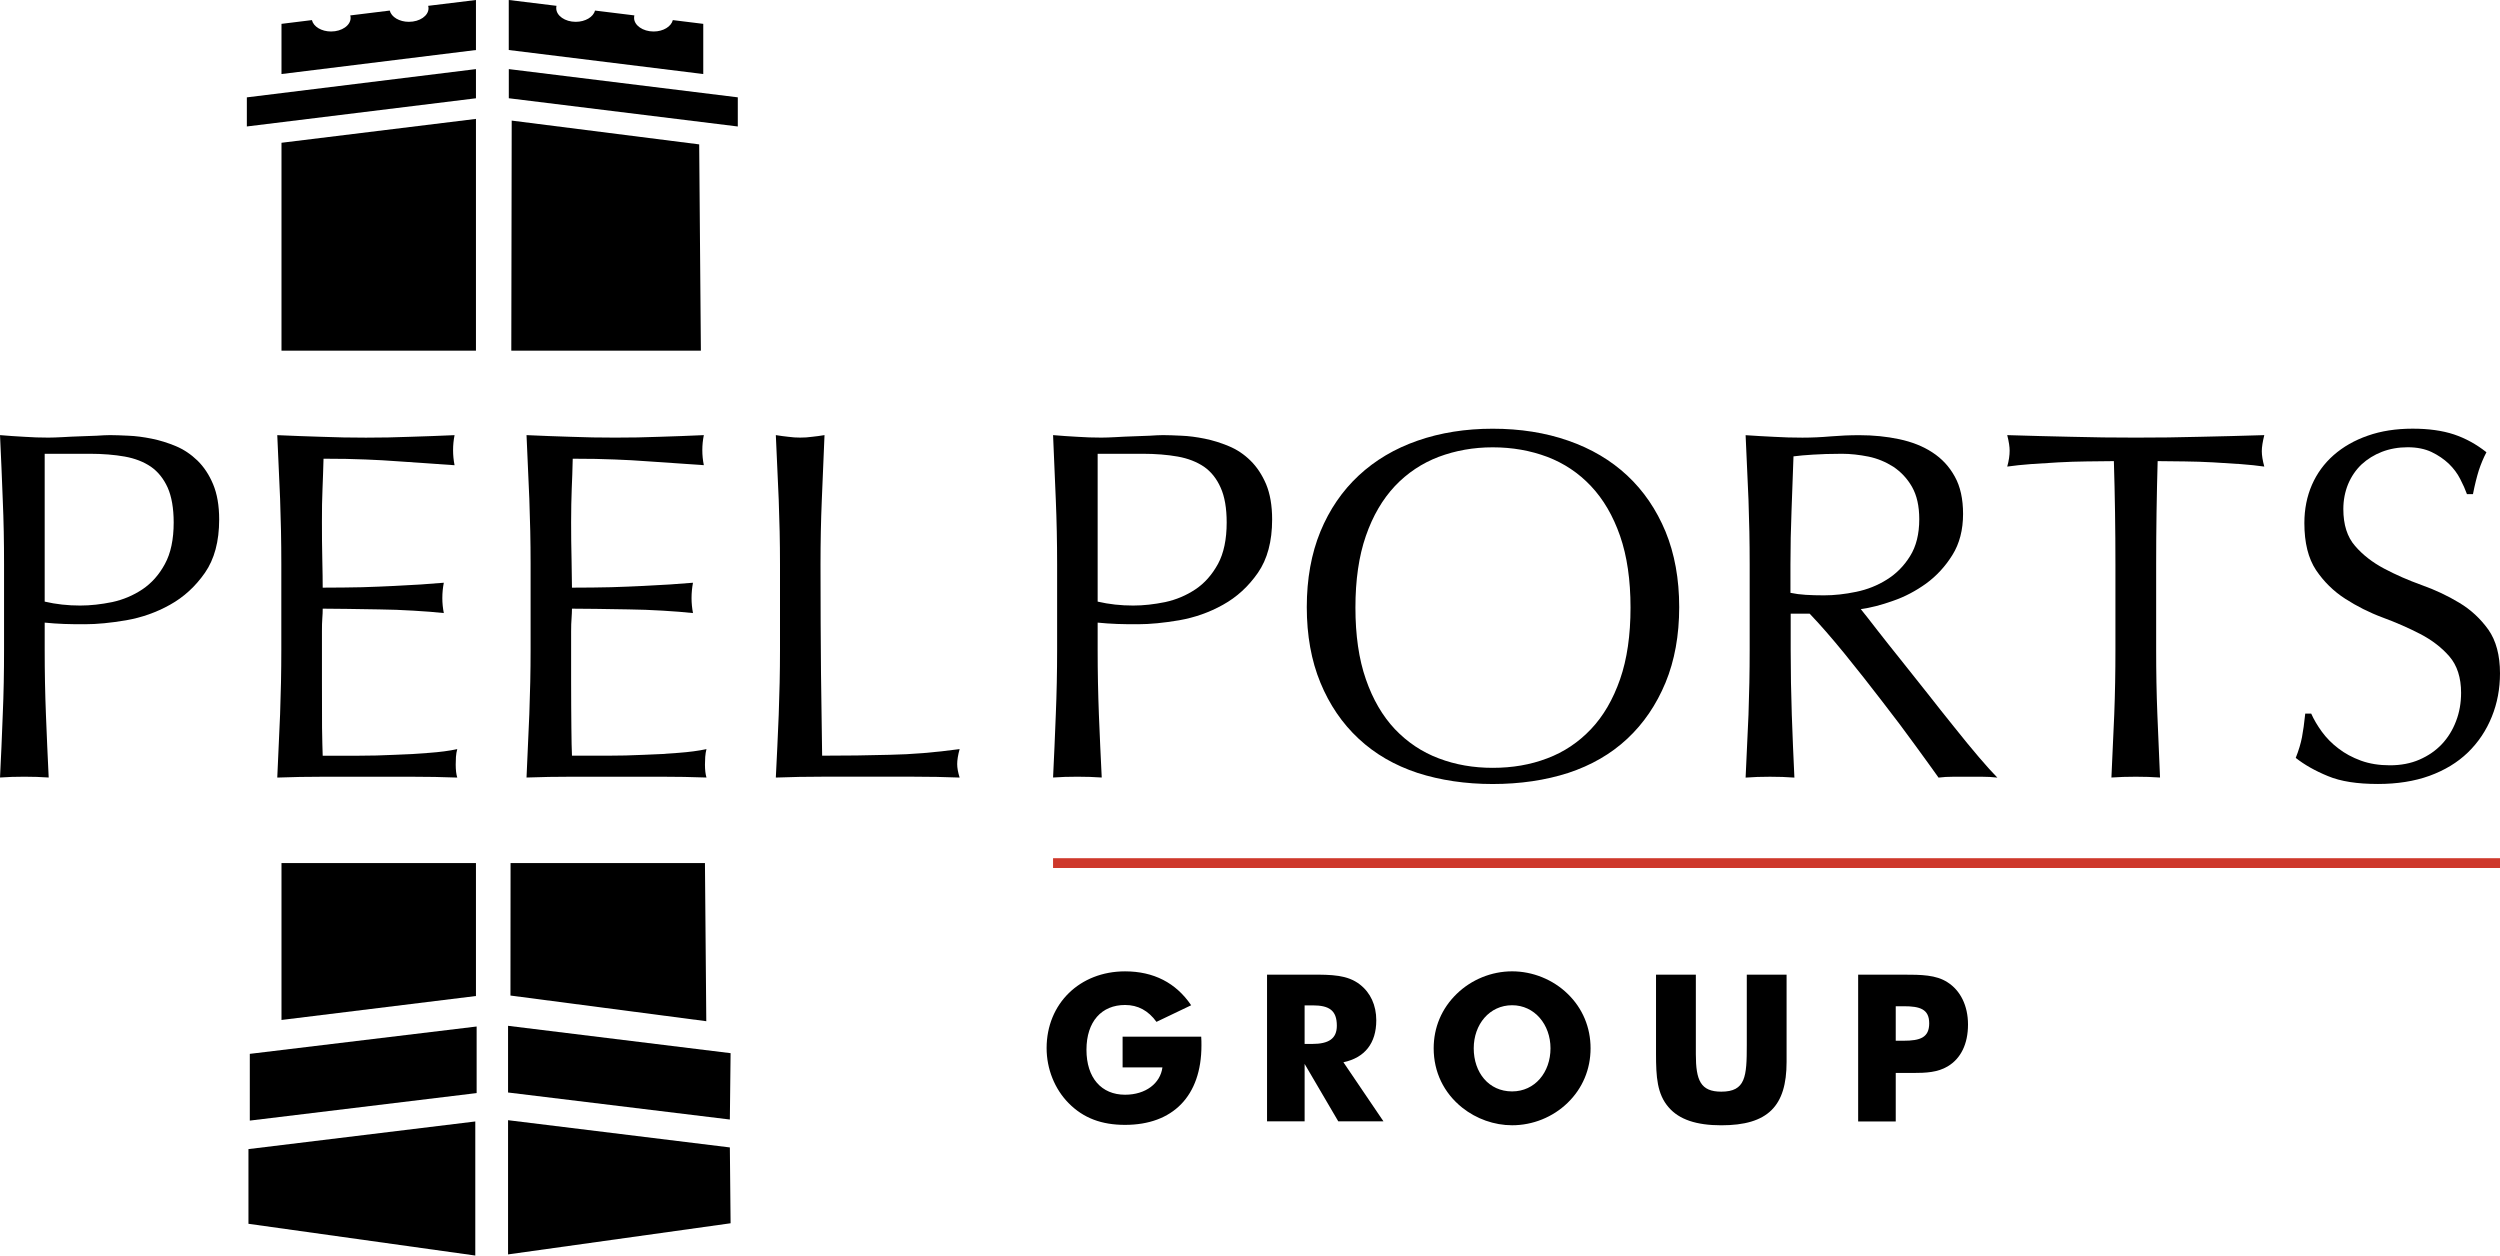
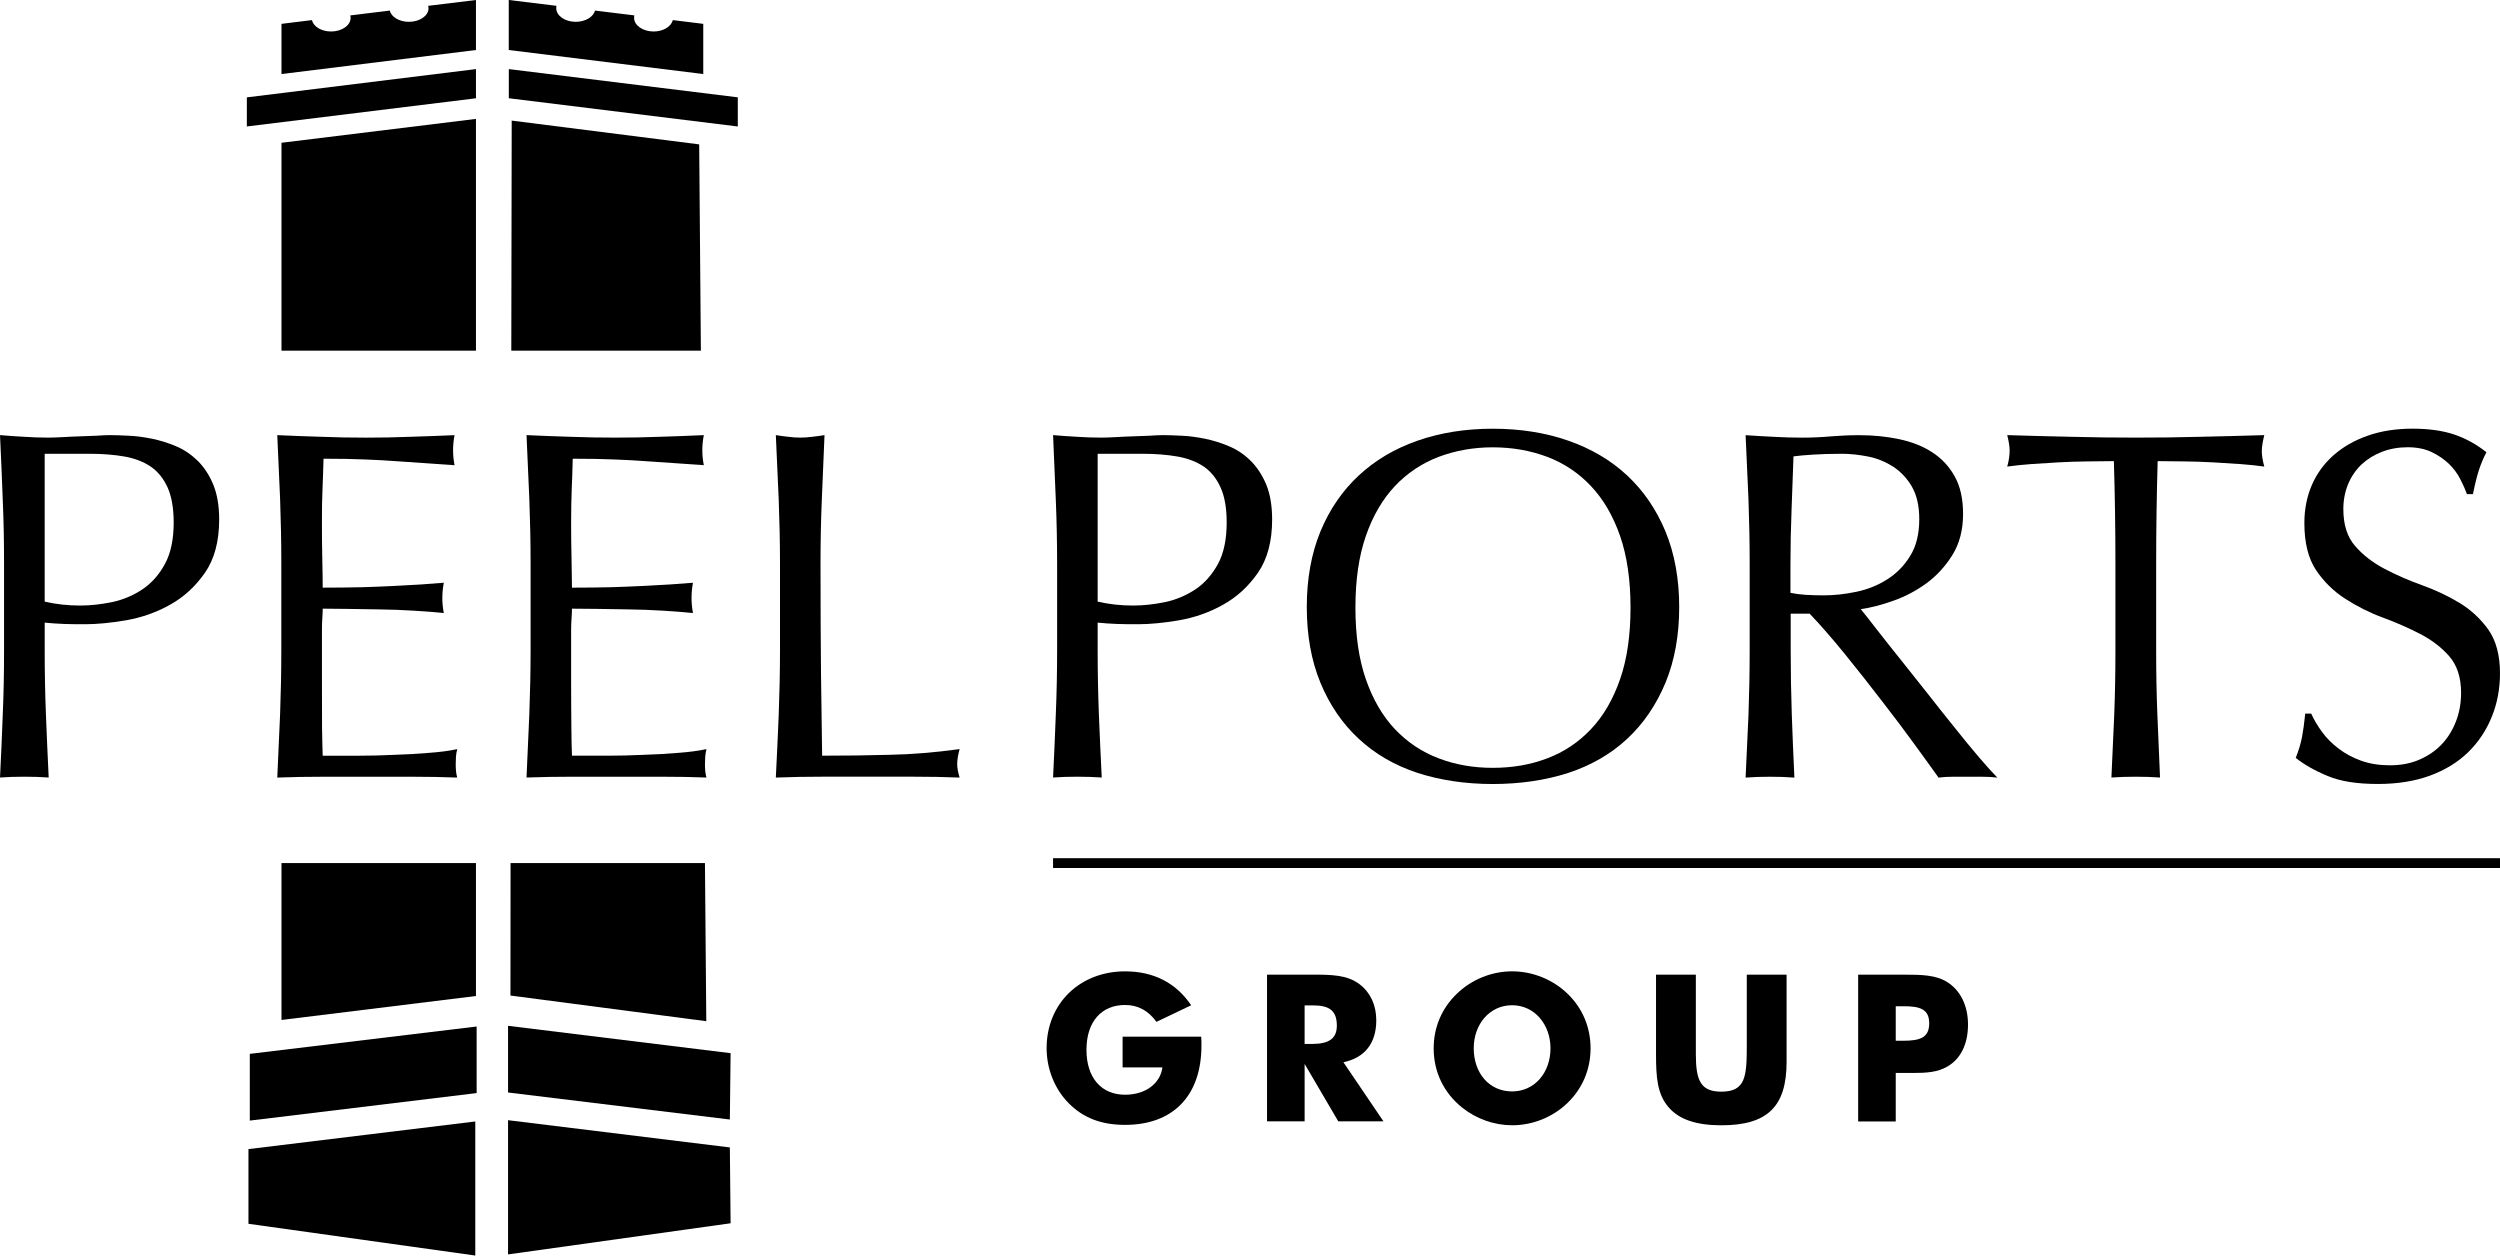
<svg xmlns="http://www.w3.org/2000/svg" id="SVGRoot" width="500" height="251.11" version="1.1" viewBox="0 0 500 251.111">
  <g transform="translate(-190.11 -144.83)" fill="#000000">
    <g>
      <path d="m291.87 164.48 45.799 5.647v-5.83l-45.799-5.647v5.83" />
      <path d="m330.76 149.6-6.084-0.75c-0.324 1.292-1.908 2.279-3.846 2.279-2.152 0-3.902-1.236-3.902-2.708 0-0.199 0.021-0.351 0.058-0.511l-7.879-0.968c-0.319 1.28-1.93 2.254-3.858 2.254-2.14 0-3.891-1.222-3.891-2.725 0-0.158 0-0.318 0.058-0.475l-9.555-1.168v10.004l38.901 4.804v-10.037" />
      <path d="m285.3 158.65-45.821 5.652v5.82l45.821-5.636v-5.836" />
      <path d="m285.3 144.83-9.566 1.167c0.052 0.157 0.08 0.312 0.08 0.481 0 1.502-1.745 2.718-3.936 2.718-1.899 0-3.506-0.968-3.819-2.253l-7.902 0.973c0.053 0.16 0.075 0.312 0.075 0.5 0 1.483-1.739 2.713-3.908 2.713-1.938 0-3.528-0.987-3.83-2.279l-6.087 0.75v10.037l38.893-4.804v-10.004" />
      <path d="m285.3 168.61-38.893 4.774v41.581h38.893v-46.355" />
      <path d="m285.3 317.45h-38.893v31.373l38.893-4.79v-26.583" />
      <path d="m291.72 363.33 44.361 5.405 0.147-13.27-44.508-5.47v13.336" />
      <path d="m291.72 368.87v26.843l44.508-6.228-0.147-15.167-44.361-5.448" />
      <path d="m240.07 368.95 45.367-5.504v-13.314l-45.367 5.47v13.347" />
      <path d="m239.8 389.59 45.367 6.35v-26.816l-45.367 5.526v14.94" />
      <path d="m292.45 168.95-0.08 46.02h37.915l-0.338-41.263-37.496-4.757" />
      <path d="m292.2 343.94 39.167 5.133-0.268-31.627h-38.877l-0.021 26.494" />
      <path d="m223.09 257.63c-1.161 2.152-2.674 3.847-4.508 5.074-1.825 1.217-3.842 2.069-6.038 2.545-2.204 0.448-4.327 0.691-6.413 0.691-2.455 0-4.825-0.257-7.085-0.788v-29.567h9.002c2.589 0 4.937 0.193 6.995 0.556 2.06 0.368 3.811 1.054 5.254 2.038 1.416 0.987 2.545 2.398 3.349 4.177 0.786 1.789 1.2 4.117 1.2 6.971 0 3.369-0.578 6.151-1.756 8.303m6.519-20.679c-1.313-1.269-2.752-2.227-4.325-2.89-1.604-0.667-3.213-1.17-4.848-1.499-1.626-0.324-3.167-0.534-4.63-0.589-1.46-0.069-2.707-0.119-3.68-0.119-0.742 0-1.627 0.051-2.68 0.119-1.064 0.055-2.185 0.097-3.346 0.124-1.167 0.041-2.312 0.086-3.438 0.158-1.128 0.058-2.091 0.097-2.889 0.097-1.597 0-3.206-0.051-4.824-0.163-1.632-0.092-3.236-0.194-4.837-0.335 0.207 4.395 0.395 8.692 0.547 12.918 0.188 4.221 0.26 8.507 0.26 12.916v17.138c0 4.389-0.072 8.693-0.26 12.946-0.153 4.253-0.341 8.446-0.547 12.561 1.521-0.111 3.152-0.16 4.864-0.16 1.731 0 3.34 0.051 4.871 0.16-0.194-4.115-0.391-8.307-0.551-12.561-0.169-4.253-0.249-8.557-0.249-12.935v-5.482c1.333 0.13 2.617 0.224 3.88 0.266 1.275 0.051 2.675 0.056 4.188 0.056 2.4 0 5.13-0.266 8.228-0.791 3.095-0.545 6.004-1.554 8.764-3.101 2.763-1.534 5.085-3.664 6.988-6.394 1.892-2.729 2.849-6.275 2.849-10.67 0-2.794-0.42-5.134-1.206-7.024-0.794-1.903-1.842-3.483-3.128-4.746" />
      <path d="m246.13 287.64c-0.186 4.21-0.363 8.458-0.567 12.705 3.03-0.116 6.04-0.166 9.007-0.166h18.051c2.967 0 5.952 0.051 8.938 0.166-0.205-0.658-0.307-1.532-0.307-2.594 0-0.465 0.021-0.986 0.046-1.544 0.053-0.559 0.119-1.084 0.263-1.554-1.599 0.348-3.479 0.593-5.625 0.747-2.171 0.189-4.469 0.321-6.876 0.393-2.425 0.122-4.906 0.182-7.431 0.182h-6.98c-0.046-1.284-0.094-3.148-0.13-5.609-0.021-2.445-0.021-5.587-0.021-9.359v-9.878c0-1.059 0.015-1.929 0.075-2.647 0.056-0.674 0.078-1.336 0.078-1.919 1.192 0 2.81 0.015 4.826 0.046 2.024 0.021 4.198 0.059 6.48 0.103 2.301 0.031 4.582 0.107 6.883 0.254 2.298 0.124 4.281 0.296 6.031 0.476-0.193-0.996-0.295-1.994-0.295-2.973 0-1.07 0.102-2.091 0.295-3.093-1.467 0.13-3.008 0.238-4.634 0.352-1.629 0.091-3.402 0.199-5.353 0.293-1.908 0.091-4.048 0.188-6.367 0.254-2.323 0.046-4.944 0.086-7.868 0.086 0-1.25-0.021-3.109-0.078-5.572-0.059-2.449-0.075-4.973-0.075-7.574 0-2.453 0.021-4.651 0.114-6.571 0.091-1.93 0.136-3.952 0.205-6.071 3.263 0 6.048 0.051 8.377 0.153 2.323 0.096 4.458 0.205 6.421 0.361 1.95 0.114 3.819 0.266 5.581 0.379 1.767 0.13 3.714 0.26 5.827 0.41-0.199-1.004-0.296-2.017-0.296-3.009 0-1.007 0.097-2 0.296-3.006-2.995 0.136-5.935 0.238-8.864 0.329-2.918 0.119-5.891 0.169-8.869 0.169-2.982 0-5.961-0.051-8.895-0.169-2.946-0.091-5.872-0.194-8.83-0.329 0.203 4.259 0.381 8.507 0.567 12.761 0.155 4.264 0.243 8.568 0.243 12.954v17.155c0 4.386-0.088 8.684-0.243 12.91" />
      <path d="m322 232.19c-2.916 0.119-5.872 0.163-8.87 0.163-2.984 0-5.951-0.046-8.875-0.163-2.951-0.092-5.885-0.194-8.841-0.335 0.205 4.259 0.379 8.507 0.561 12.767 0.158 4.264 0.254 8.57 0.254 12.954v17.149c0 4.392-0.096 8.69-0.254 12.916-0.182 4.209-0.357 8.457-0.561 12.694 3.031-0.111 6.037-0.16 9.01-0.16h18.057c2.97 0 5.939 0.051 8.922 0.16-0.194-0.647-0.301-1.526-0.301-2.583 0-0.465 0.015-0.985 0.052-1.549 0.041-0.553 0.129-1.078 0.249-1.549-1.599 0.343-3.471 0.587-5.62 0.747-2.168 0.188-4.45 0.315-6.88 0.392-2.423 0.117-4.906 0.177-7.421 0.177h-6.978c-0.051-1.278-0.103-3.136-0.119-5.603-0.021-2.45-0.051-5.587-0.051-9.358v-9.878c0-1.06 0.026-1.929 0.088-2.647 0.041-0.675 0.081-1.341 0.081-1.919 1.189 0 2.81 0.015 4.832 0.041 2.021 0.026 4.198 0.064 6.469 0.103 2.304 0.031 4.583 0.113 6.88 0.254 2.302 0.13 4.301 0.301 6.021 0.481-0.185-1.002-0.287-1.994-0.287-2.973 0-1.076 0.102-2.096 0.287-3.093-1.454 0.125-2.984 0.233-4.627 0.346-1.632 0.103-3.399 0.205-5.33 0.293-1.927 0.091-4.057 0.188-6.377 0.254-2.323 0.053-4.95 0.091-7.868 0.091 0-1.25-0.041-3.115-0.081-5.578-0.061-2.443-0.088-4.973-0.088-7.568 0-2.453 0.051-4.651 0.119-6.571 0.094-1.931 0.152-3.958 0.202-6.071 3.269 0 6.063 0.051 8.372 0.152 2.334 0.091 4.474 0.199 6.441 0.356 1.952 0.114 3.811 0.261 5.578 0.379 1.756 0.13 3.692 0.266 5.83 0.404-0.205-0.998-0.302-2.006-0.302-3.004 0-1.007 0.097-2 0.302-3.006-2.998 0.141-5.954 0.243-8.877 0.335" />
      <path d="m368.08 295.79c-4.306 0.122-8.825 0.177-13.543 0.177-0.063-4.867-0.141-10.354-0.227-16.527-0.056-6.134-0.097-13.388-0.097-21.754 0-4.387 0.08-8.701 0.26-12.916 0.16-4.226 0.351-8.523 0.539-12.918-0.86 0.141-1.659 0.255-2.469 0.335-0.805 0.119-1.597 0.163-2.401 0.163-0.787 0-1.57-0.046-2.384-0.163-0.782-0.08-1.609-0.194-2.483-0.335 0.21 4.395 0.409 8.692 0.578 12.918 0.16 4.215 0.257 8.513 0.257 12.916v17.132c0 4.395-0.097 8.703-0.257 12.963-0.169 4.242-0.368 8.429-0.578 12.561 3.208-0.122 6.261-0.172 9.217-0.172h18.384c3.053 0 6.106 0.051 9.159 0.172-0.334-1.068-0.486-1.958-0.486-2.694 0-0.802 0.152-1.787 0.486-2.998-4.983 0.681-9.63 1.062-13.955 1.139" />
      <path d="m433.7 257.63c-1.183 2.152-2.674 3.847-4.513 5.074-1.832 1.217-3.842 2.069-6.046 2.545-2.19 0.448-4.32 0.691-6.399 0.691-2.475 0-4.831-0.257-7.102-0.788v-29.567h8.994c2.605 0 4.939 0.193 7.008 0.556 2.066 0.368 3.816 1.054 5.272 2.038 1.421 0.987 2.538 2.398 3.324 4.177 0.81 1.789 1.208 4.117 1.208 6.971 0 3.369-0.578 6.151-1.745 8.303m6.502-20.679c-1.286-1.269-2.729-2.227-4.334-2.89-1.596-0.667-3.206-1.17-4.832-1.499-1.629-0.324-3.172-0.534-4.627-0.589-1.46-0.069-2.691-0.119-3.681-0.119-0.73 0-1.632 0.051-2.69 0.119-1.07 0.055-2.169 0.097-3.33 0.124-1.178 0.041-2.312 0.086-3.437 0.158-1.129 0.058-2.091 0.097-2.89 0.097-1.596 0-3.216-0.051-4.837-0.163-1.612-0.092-3.228-0.194-4.821-0.335 0.199 4.395 0.387 8.692 0.545 12.918 0.177 4.221 0.265 8.507 0.265 12.916v17.138c0 4.389-0.088 8.693-0.265 12.946-0.158 4.253-0.346 8.446-0.545 12.561 1.513-0.111 3.133-0.16 4.868-0.16 1.709 0 3.341 0.051 4.864 0.16-0.204-4.115-0.396-8.307-0.567-12.561-0.163-4.253-0.249-8.557-0.249-12.935v-5.482c1.325 0.13 2.639 0.224 3.886 0.266 1.264 0.051 2.661 0.056 4.198 0.056 2.384 0 5.13-0.266 8.222-0.791 3.081-0.545 6.005-1.554 8.762-3.101 2.771-1.534 5.088-3.664 6.986-6.394 1.886-2.729 2.843-6.275 2.843-10.67 0-2.794-0.415-5.134-1.194-7.024-0.811-1.903-1.853-3.483-3.139-4.746" />
      <path d="m514.13 280.67c-1.411 4.049-3.341 7.373-5.83 9.996-2.483 2.616-5.399 4.58-8.751 5.836-3.357 1.283-6.974 1.896-10.902 1.896-3.832 0-7.439-0.614-10.791-1.896-3.341-1.256-6.268-3.22-8.762-5.836-2.467-2.622-4.419-5.947-5.814-9.996-1.4-4.01-2.085-8.795-2.085-14.317s0.686-10.297 2.085-14.323c1.394-4.046 3.346-7.349 5.814-9.987 2.494-2.633 5.421-4.572 8.762-5.846 3.352-1.256 6.958-1.902 10.791-1.902 3.928 0 7.545 0.646 10.902 1.902 3.352 1.275 6.268 3.214 8.751 5.846 2.489 2.638 4.419 5.941 5.83 9.987 1.393 4.026 2.085 8.8 2.085 14.323 0 5.523-0.692 10.308-2.085 14.317m1.427-40.734c-3.274-3.054-7.213-5.38-11.793-6.972-4.563-1.596-9.613-2.39-15.117-2.39-5.432 0-10.448 0.794-15.023 2.39-4.574 1.593-8.49 3.919-11.77 6.972-3.291 3.064-5.847 6.803-7.667 11.214-1.814 4.425-2.721 9.464-2.721 15.112 0 5.636 0.907 10.694 2.721 15.089 1.82 4.425 4.375 8.175 7.667 11.234 3.28 3.059 7.196 5.315 11.77 6.831 4.574 1.466 9.591 2.218 15.023 2.218 5.504 0 10.554-0.752 15.117-2.218 4.58-1.516 8.518-3.772 11.793-6.831 3.28-3.059 5.824-6.809 7.661-11.234 1.815-4.395 2.733-9.453 2.733-15.089 0-5.648-0.918-10.687-2.733-15.112-1.836-4.411-4.381-8.15-7.661-11.214" />
      <path d="m554.91 263.9c-1.344 0-2.561-0.036-3.662-0.102-1.084-0.066-2.101-0.202-3.047-0.401v-5.669c0-3.584 0.077-7.183 0.216-10.767 0.11-3.598 0.271-7.21 0.392-10.858 1.057-0.144 2.362-0.249 3.883-0.345 1.543-0.102 3.462-0.172 5.791-0.172 1.737 0 3.507 0.205 5.304 0.561 1.792 0.368 3.446 1.054 5 2.038 1.504 1.015 2.776 2.345 3.733 4.027 0.963 1.706 1.443 3.841 1.443 6.457 0 2.973-0.619 5.449-1.847 7.398-1.228 1.983-2.783 3.534-4.641 4.685-1.859 1.173-3.905 1.986-6.134 2.446-2.224 0.464-4.37 0.702-6.433 0.702m26.107 26.423c-1.73-2.157-3.529-4.402-5.382-6.781-1.869-2.345-3.666-4.629-5.386-6.778-1.726-2.141-3.281-4.123-4.686-5.913-1.377-1.806-2.489-3.194-3.291-4.195 1.942-0.268 4.083-0.81 6.449-1.659 2.362-0.81 4.563-1.983 6.621-3.463 2.068-1.512 3.816-3.399 5.244-5.691 1.433-2.288 2.14-5.047 2.14-8.22 0-2.994-0.542-5.487-1.654-7.475-1.089-1.989-2.577-3.599-4.486-4.837-1.892-1.242-4.093-2.102-6.632-2.644-2.516-0.534-5.188-0.8-7.976-0.8-1.925 0-3.828 0.083-5.68 0.237-1.875 0.163-3.767 0.255-5.697 0.255-1.914 0-3.828-0.051-5.675-0.163-1.863-0.092-3.761-0.194-5.692-0.329 0.194 4.389 0.382 8.682 0.576 12.912 0.155 4.215 0.237 8.507 0.237 12.91v17.138c0 4.395-0.082 8.703-0.237 12.963-0.194 4.242-0.382 8.429-0.576 12.561 1.521-0.122 3.158-0.172 4.879-0.172 1.715 0 3.335 0.051 4.879 0.172-0.205-4.132-0.365-8.319-0.52-12.561-0.144-4.249-0.221-8.569-0.221-12.952v-7.273h3.789c2.119 2.199 4.436 4.878 7.008 8.026 2.555 3.15 5.067 6.331 7.506 9.516 2.478 3.186 4.713 6.167 6.731 8.961 2.036 2.782 3.546 4.89 4.536 6.284 0.94-0.122 1.897-0.172 2.887-0.172h5.874c0.996 0 2.002 0.051 3.003 0.172-0.929-0.93-2.168-2.302-3.7-4.099-1.516-1.78-3.147-3.761-4.868-5.93" />
      <path d="m630.12 232.19c-4.192 0.119-8.479 0.163-12.86 0.163-4.375 0-8.673-0.046-12.854-0.163-4.176-0.092-8.469-0.194-12.849-0.335 0.337 1.331 0.481 2.368 0.481 3.092 0 0.94-0.144 1.994-0.481 3.2 1.399-0.21 2.964-0.357 4.73-0.498 1.752-0.125 3.595-0.243 5.481-0.345 1.892-0.108 3.795-0.163 5.675-0.188 1.897-0.036 3.701-0.061 5.443-0.061 0.21 6.842 0.31 13.707 0.31 20.635v17.138c0 4.389-0.072 8.697-0.238 12.946-0.177 4.253-0.37 8.441-0.564 12.561 1.516-0.11 3.141-0.16 4.867-0.16 1.709 0 3.341 0.051 4.856 0.16-0.188-4.12-0.37-8.307-0.531-12.561-0.172-4.249-0.243-8.557-0.243-12.946v-17.138c0-6.928 0.105-13.793 0.298-20.635 1.732 0 3.54 0.026 5.421 0.061 1.908 0.026 3.789 0.08 5.691 0.188 1.897 0.102 3.717 0.22 5.476 0.345 1.77 0.141 3.341 0.288 4.74 0.498-0.331-1.206-0.497-2.237-0.497-3.086 0-0.816 0.166-1.875 0.497-3.206-4.38 0.141-8.672 0.243-12.849 0.335" />
      <path d="m687.79 270.77c-1.588-2.21-3.513-4.005-5.836-5.393-2.317-1.399-4.818-2.578-7.512-3.534-2.688-0.968-5.188-2.063-7.5-3.291-2.317-1.228-4.271-2.73-5.819-4.536-1.566-1.791-2.345-4.243-2.345-7.376 0-1.784 0.327-3.437 0.946-4.967 0.642-1.534 1.538-2.849 2.694-3.955 1.173-1.081 2.533-1.925 4.082-2.525 1.576-0.605 3.291-0.912 5.138-0.912 1.859 0 3.457 0.324 4.79 0.956 1.322 0.631 2.473 1.422 3.446 2.34 0.963 0.935 1.715 1.945 2.273 3.042 0.575 1.098 1.023 2.114 1.355 3.042h1.2c0.376-1.919 0.786-3.523 1.178-4.781 0.426-1.275 0.912-2.45 1.518-3.601-2-1.588-4.167-2.783-6.49-3.563-2.329-0.771-5.084-1.151-8.264-1.151-3.324 0-6.312 0.46-8.972 1.4-2.666 0.923-4.928 2.227-6.825 3.885-1.903 1.676-3.346 3.66-4.348 5.947-1.001 2.307-1.515 4.843-1.515 7.647 0 3.947 0.78 7.058 2.334 9.409 1.57 2.325 3.517 4.239 5.84 5.73 2.312 1.49 4.807 2.757 7.5 3.756 2.683 0.99 5.194 2.096 7.506 3.29 2.318 1.206 4.27 2.697 5.819 4.48 1.571 1.815 2.345 4.265 2.345 7.296 0 2.002-0.332 3.911-1.007 5.653-0.669 1.765-1.61 3.297-2.837 4.602-1.233 1.305-2.716 2.328-4.486 3.097-1.748 0.764-3.729 1.134-5.913 1.134-2.118 0-4.054-0.304-5.78-0.929-1.726-0.636-3.236-1.444-4.53-2.455-1.3-0.98-2.39-2.103-3.286-3.325-0.896-1.233-1.61-2.445-2.14-3.634h-1.189c-0.205 1.936-0.415 3.501-0.653 4.724-0.238 1.238-0.647 2.627-1.25 4.137 1.726 1.366 3.888 2.594 6.427 3.634 2.567 1.079 5.902 1.582 10.023 1.582 3.838 0 7.285-0.542 10.304-1.632 3.015-1.101 5.587-2.644 7.678-4.668 2.096-2.035 3.68-4.414 4.784-7.152 1.094-2.693 1.637-5.614 1.637-8.672 0-3.618-0.788-6.547-2.322-8.732" />
      <path d="m414.63 352.16h15.722c0.047 0.614 0.047 1.178 0.047 1.765 0 10.145-5.75 15.881-15.278 15.881-4.682 0-8.336-1.349-11.286-4.348-2.799-2.832-4.403-6.853-4.403-11.002 0-8.916 6.657-15.354 15.689-15.354 5.711 0 10.186 2.29 13.22 6.781l-6.936 3.319c-1.643-2.257-3.701-3.374-6.283-3.374-4.682 0-7.719 3.296-7.719 8.96 0 5.625 2.995 8.988 7.719 8.988 4.148 0 7.058-2.29 7.473-5.465h-7.965v-6.151" />
      <path d="m452.51 353.62c3.369 0 4.967-1.068 4.967-3.645 0-3.065-1.521-4.071-4.84-4.071h-1.605v7.716zm-8.993-13.862h8.872c4.06 0 7.191 0.031 9.691 1.964 2.13 1.648 3.286 4.154 3.286 7.174 0 4.58-2.302 7.484-6.572 8.386l8.01 11.82h-9.038l-6.732-11.488v11.488h-7.516v-29.343" />
      <path d="m500.21 354.49c0-4.762-3.197-8.612-7.676-8.612-4.514 0-7.678 3.812-7.678 8.612 0 4.852 2.998 8.624 7.678 8.624 4.558 0 7.676-3.817 7.676-8.624m3.446 10.886c-2.986 2.91-7.019 4.507-11.123 4.507-3.568 0-7.146-1.266-9.979-3.523-3.695-2.954-5.709-7.141-5.709-11.87 0-4.187 1.604-7.97 4.602-10.88 2.954-2.876 6.981-4.513 11.085-4.513 4.104 0 8.174 1.637 11.123 4.513 3.004 2.91 4.569 6.738 4.569 10.88 0 4.193-1.604 8.01-4.569 10.886" />
      <path d="m529.28 339.76v15.925c0 5.216 0.946 7.479 5.089 7.479 4.889 0 5.099-3.043 5.099-9.326v-14.077h7.96v17.452c0 8.86-3.74 12.677-13.059 12.677-4.962 0-8.408-1.144-10.51-3.573-2.334-2.66-2.545-6.118-2.545-10.708v-15.847h7.966" />
      <path d="m570.78 352.98c3.413 0 5.171-0.653 5.171-3.49 0-2.832-1.847-3.412-5.088-3.412h-1.605v6.902zm-9.038 16.141v-29.36h8.956c3.695 0 6.609 0.036 8.91 1.521 2.584 1.638 4.104 4.68 4.104 8.457 0 3.889-1.443 6.815-4.066 8.369-2.013 1.195-4.27 1.316-7.024 1.316h-3.363v9.697h-7.517" />
    </g>
-     <path d="m400.72 317.45h289.39" stroke="#ce382b" stroke-miterlimit="10" stroke-width="1.96" />
+     <path d="m400.72 317.45h289.39" stroke="#000000" stroke-miterlimit="10" stroke-width="1.96" />
  </g>
</svg>
